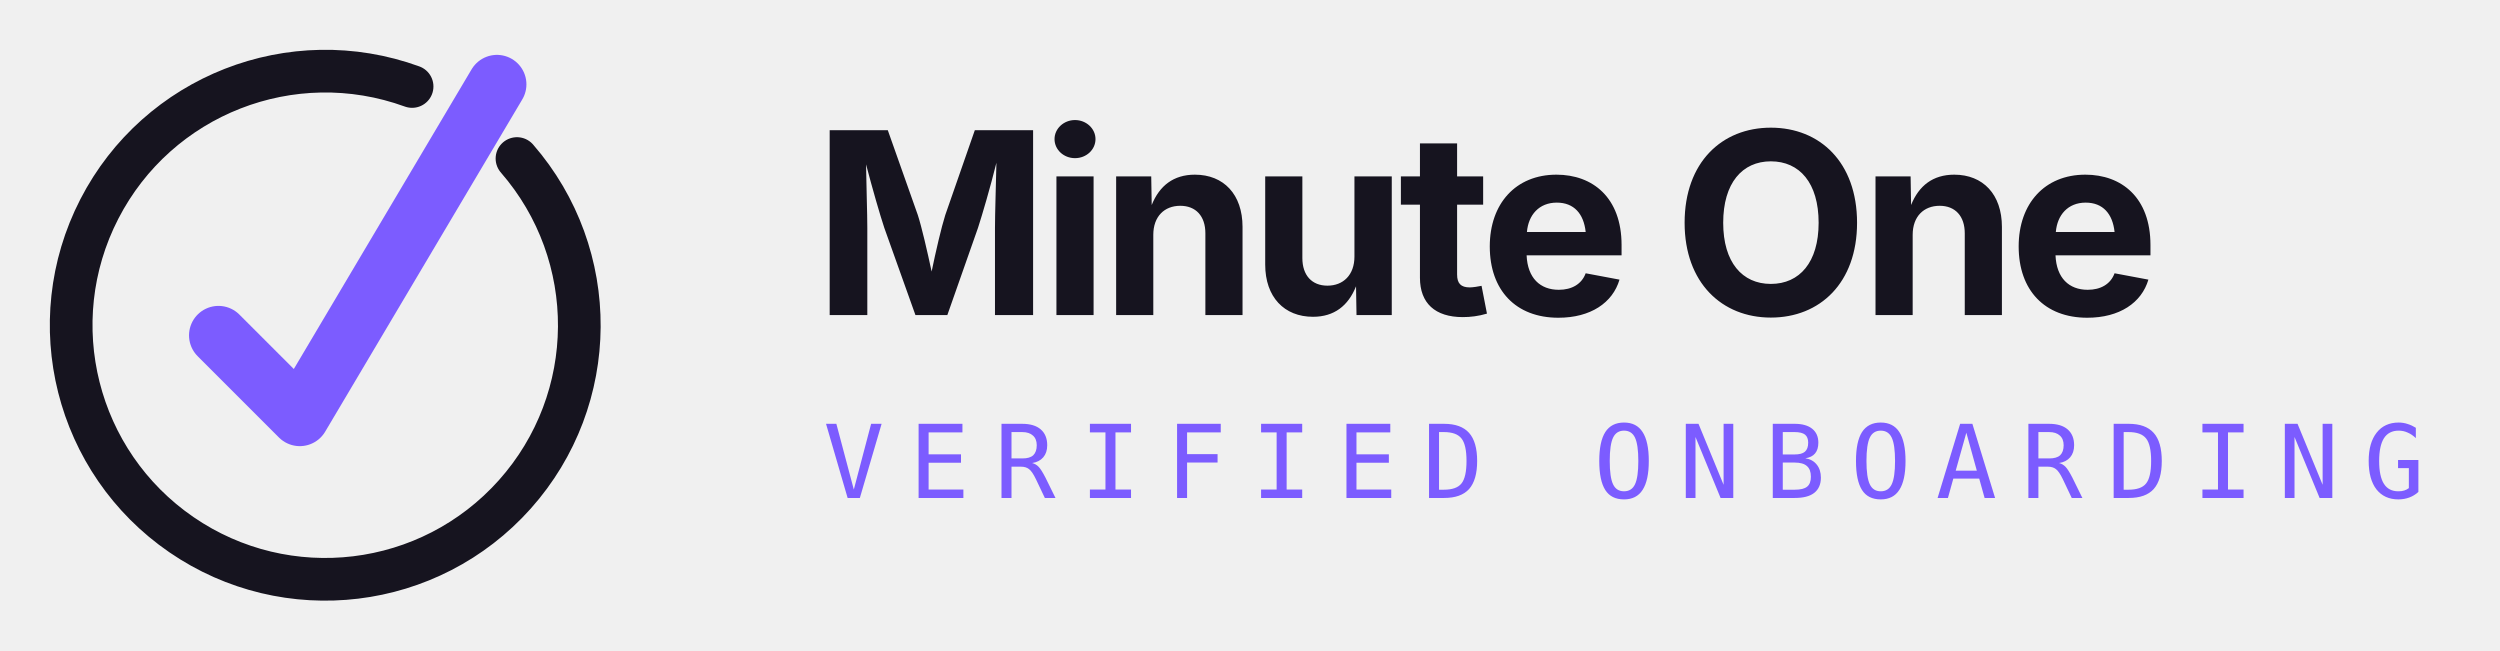
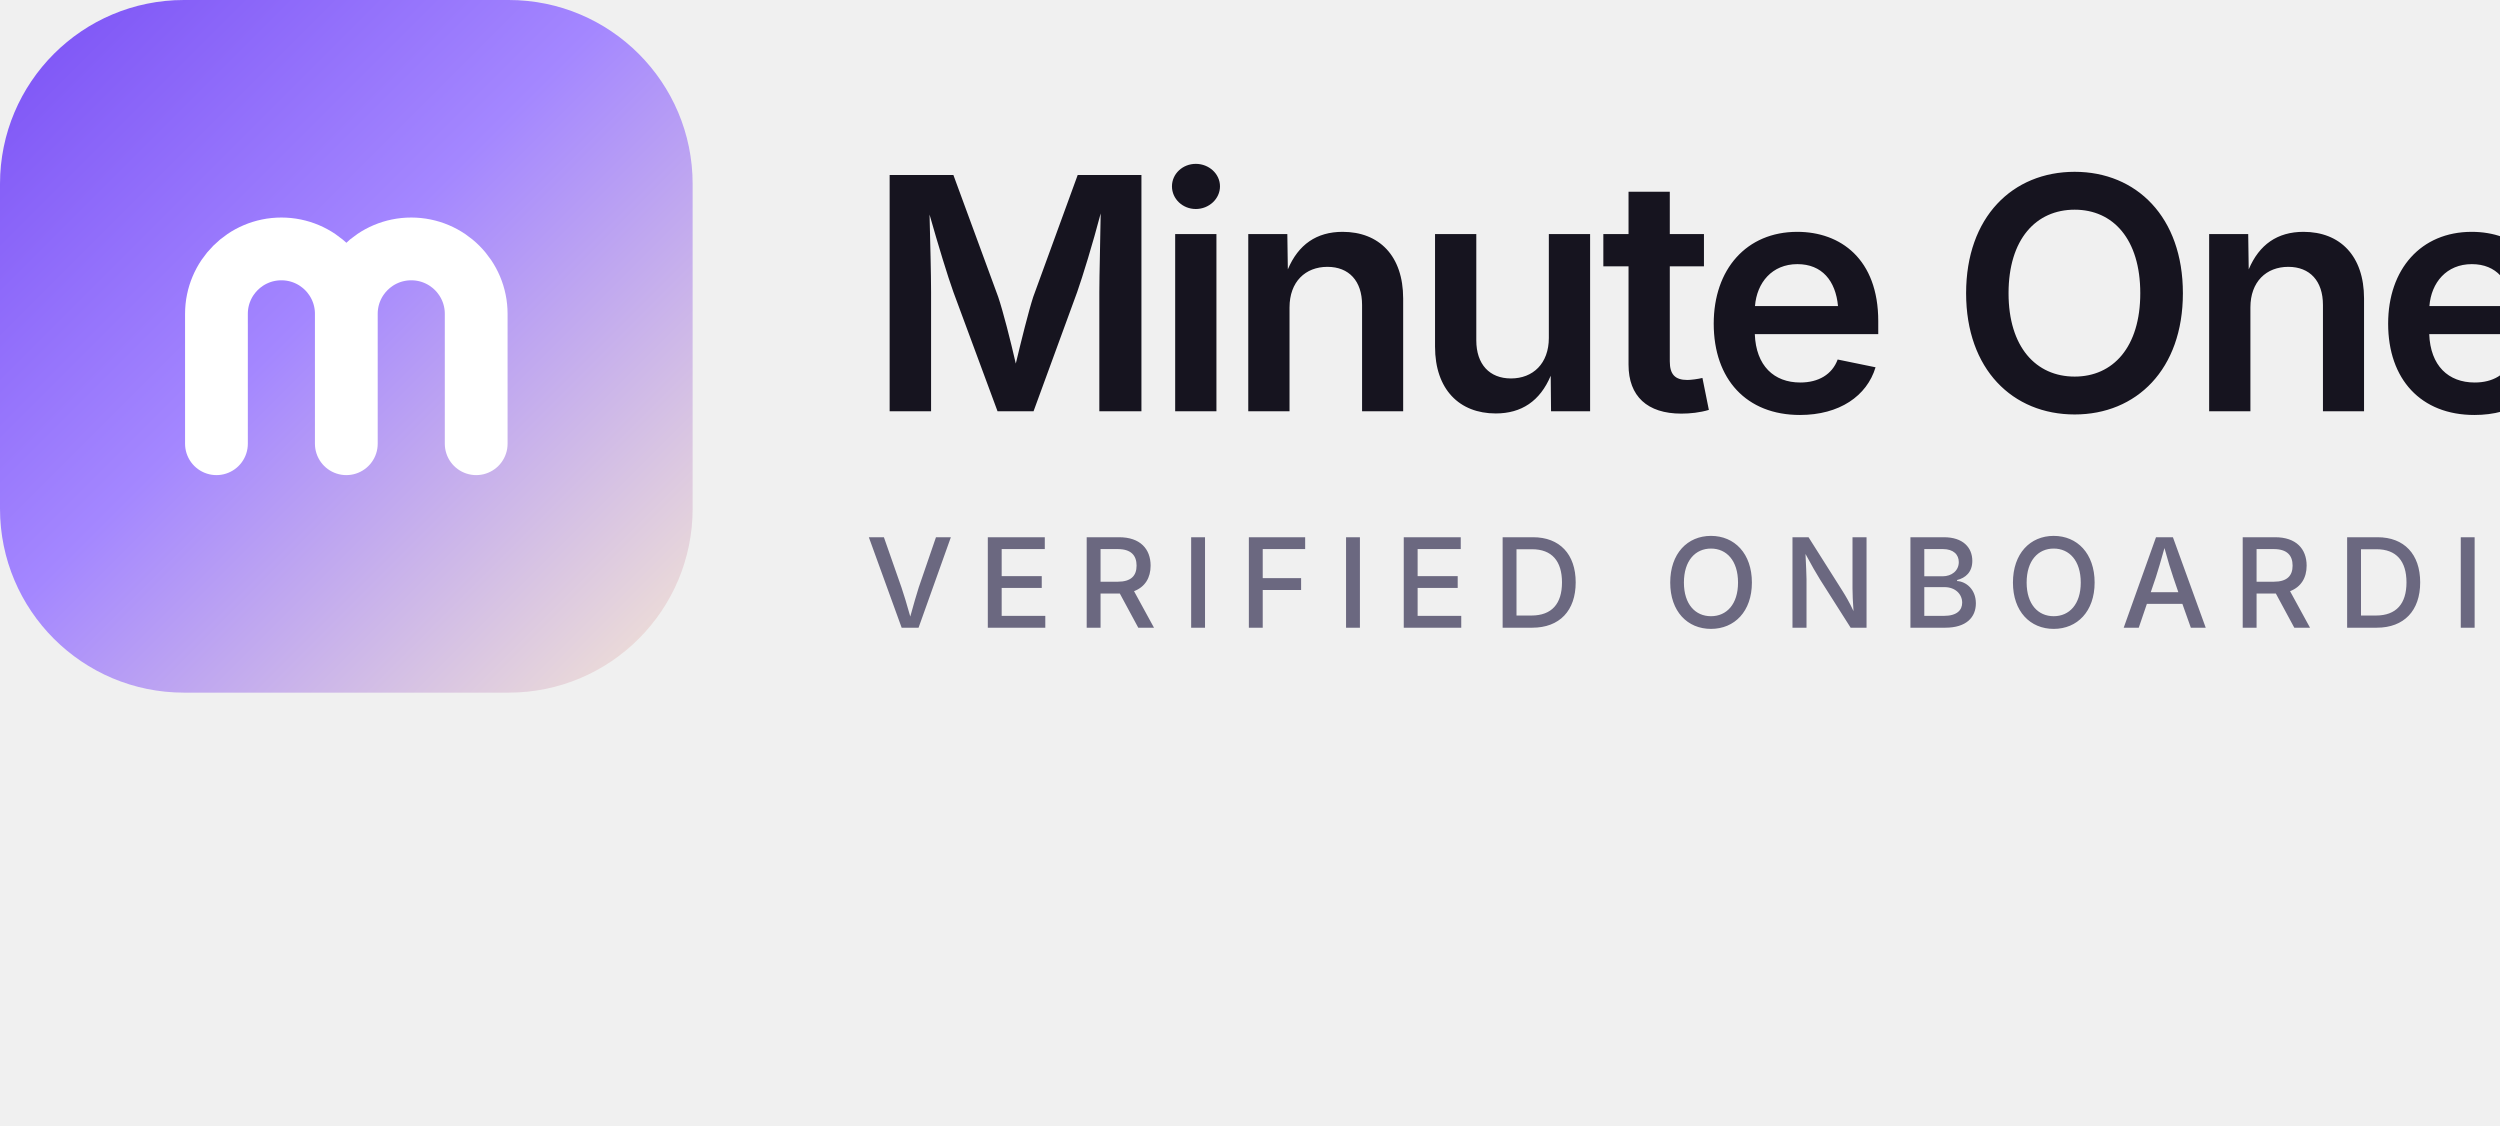
- <svg xmlns="http://www.w3.org/2000/svg" viewBox="0 0 246 64" width="246" height="64" role="img" aria-label="Minute One — verified onboarding">
-   <path d="M50.87 15.6 A25 25 0 1 1 40.55 8.51" fill="none" stroke="#16141F" stroke-width="4.2" stroke-linecap="round" />
-   <path d="M21.5 33 L29.5 41 L48.9 8.3" fill="none" stroke="#7C5CFF" stroke-width="5.8" stroke-linecap="round" stroke-linejoin="round" />
-   <text x="80" y="31" textLength="122" lengthAdjust="spacing" font-family="-apple-system, BlinkMacSystemFont, 'Segoe UI', Inter, Helvetica, Arial, sans-serif" font-size="25" font-weight="650" letter-spacing="-0.9" fill="#16141F">Minute One</text>
-   <text x="81" y="49" textLength="160" lengthAdjust="spacing" font-family="ui-monospace, SFMono-Regular, Menlo, Consolas, monospace" font-size="10" letter-spacing="2.4" fill="#7C5CFF">VERIFIED ONBOARDING</text>
+ <svg xmlns="http://www.w3.org/2000/svg" viewBox="0 0 231 104" width="231" height="104" role="img" aria-label="Minute One — verified onboarding">
+   <defs>
+     <linearGradient id="mo-chip" x1="0" y1="0" x2="1" y2="1">
+       <stop offset="0" stop-color="#7A50F5" />
+       <stop offset=".45" stop-color="#A487FF" />
+       <stop offset="1" stop-color="#F5E6D3" />
+     </linearGradient>
+   </defs>
+   <rect width="64" height="64" rx="17" fill="url(#mo-chip)" />
+   <path d="M20 41V29a6 6 0 0 1 12 0v12M32 29a6 6 0 0 1 12 0v12" fill="none" stroke="#FFFFFF" stroke-width="5.8" stroke-linecap="round" />
+   <text x="80" y="38" font-family="-apple-system, BlinkMacSystemFont, 'Segoe UI', Inter, Helvetica, Arial, sans-serif" font-size="30" font-weight="600" letter-spacing="-1.1" fill="#16141F">Minute One</text>
+   <text x="80" y="58" font-family="-apple-system, BlinkMacSystemFont, 'Segoe UI', Inter, Helvetica, Arial, sans-serif" font-size="11.5" font-weight="500" letter-spacing="2.2" fill="#6B6880">VERIFIED ONBOARDING</text>
</svg>
